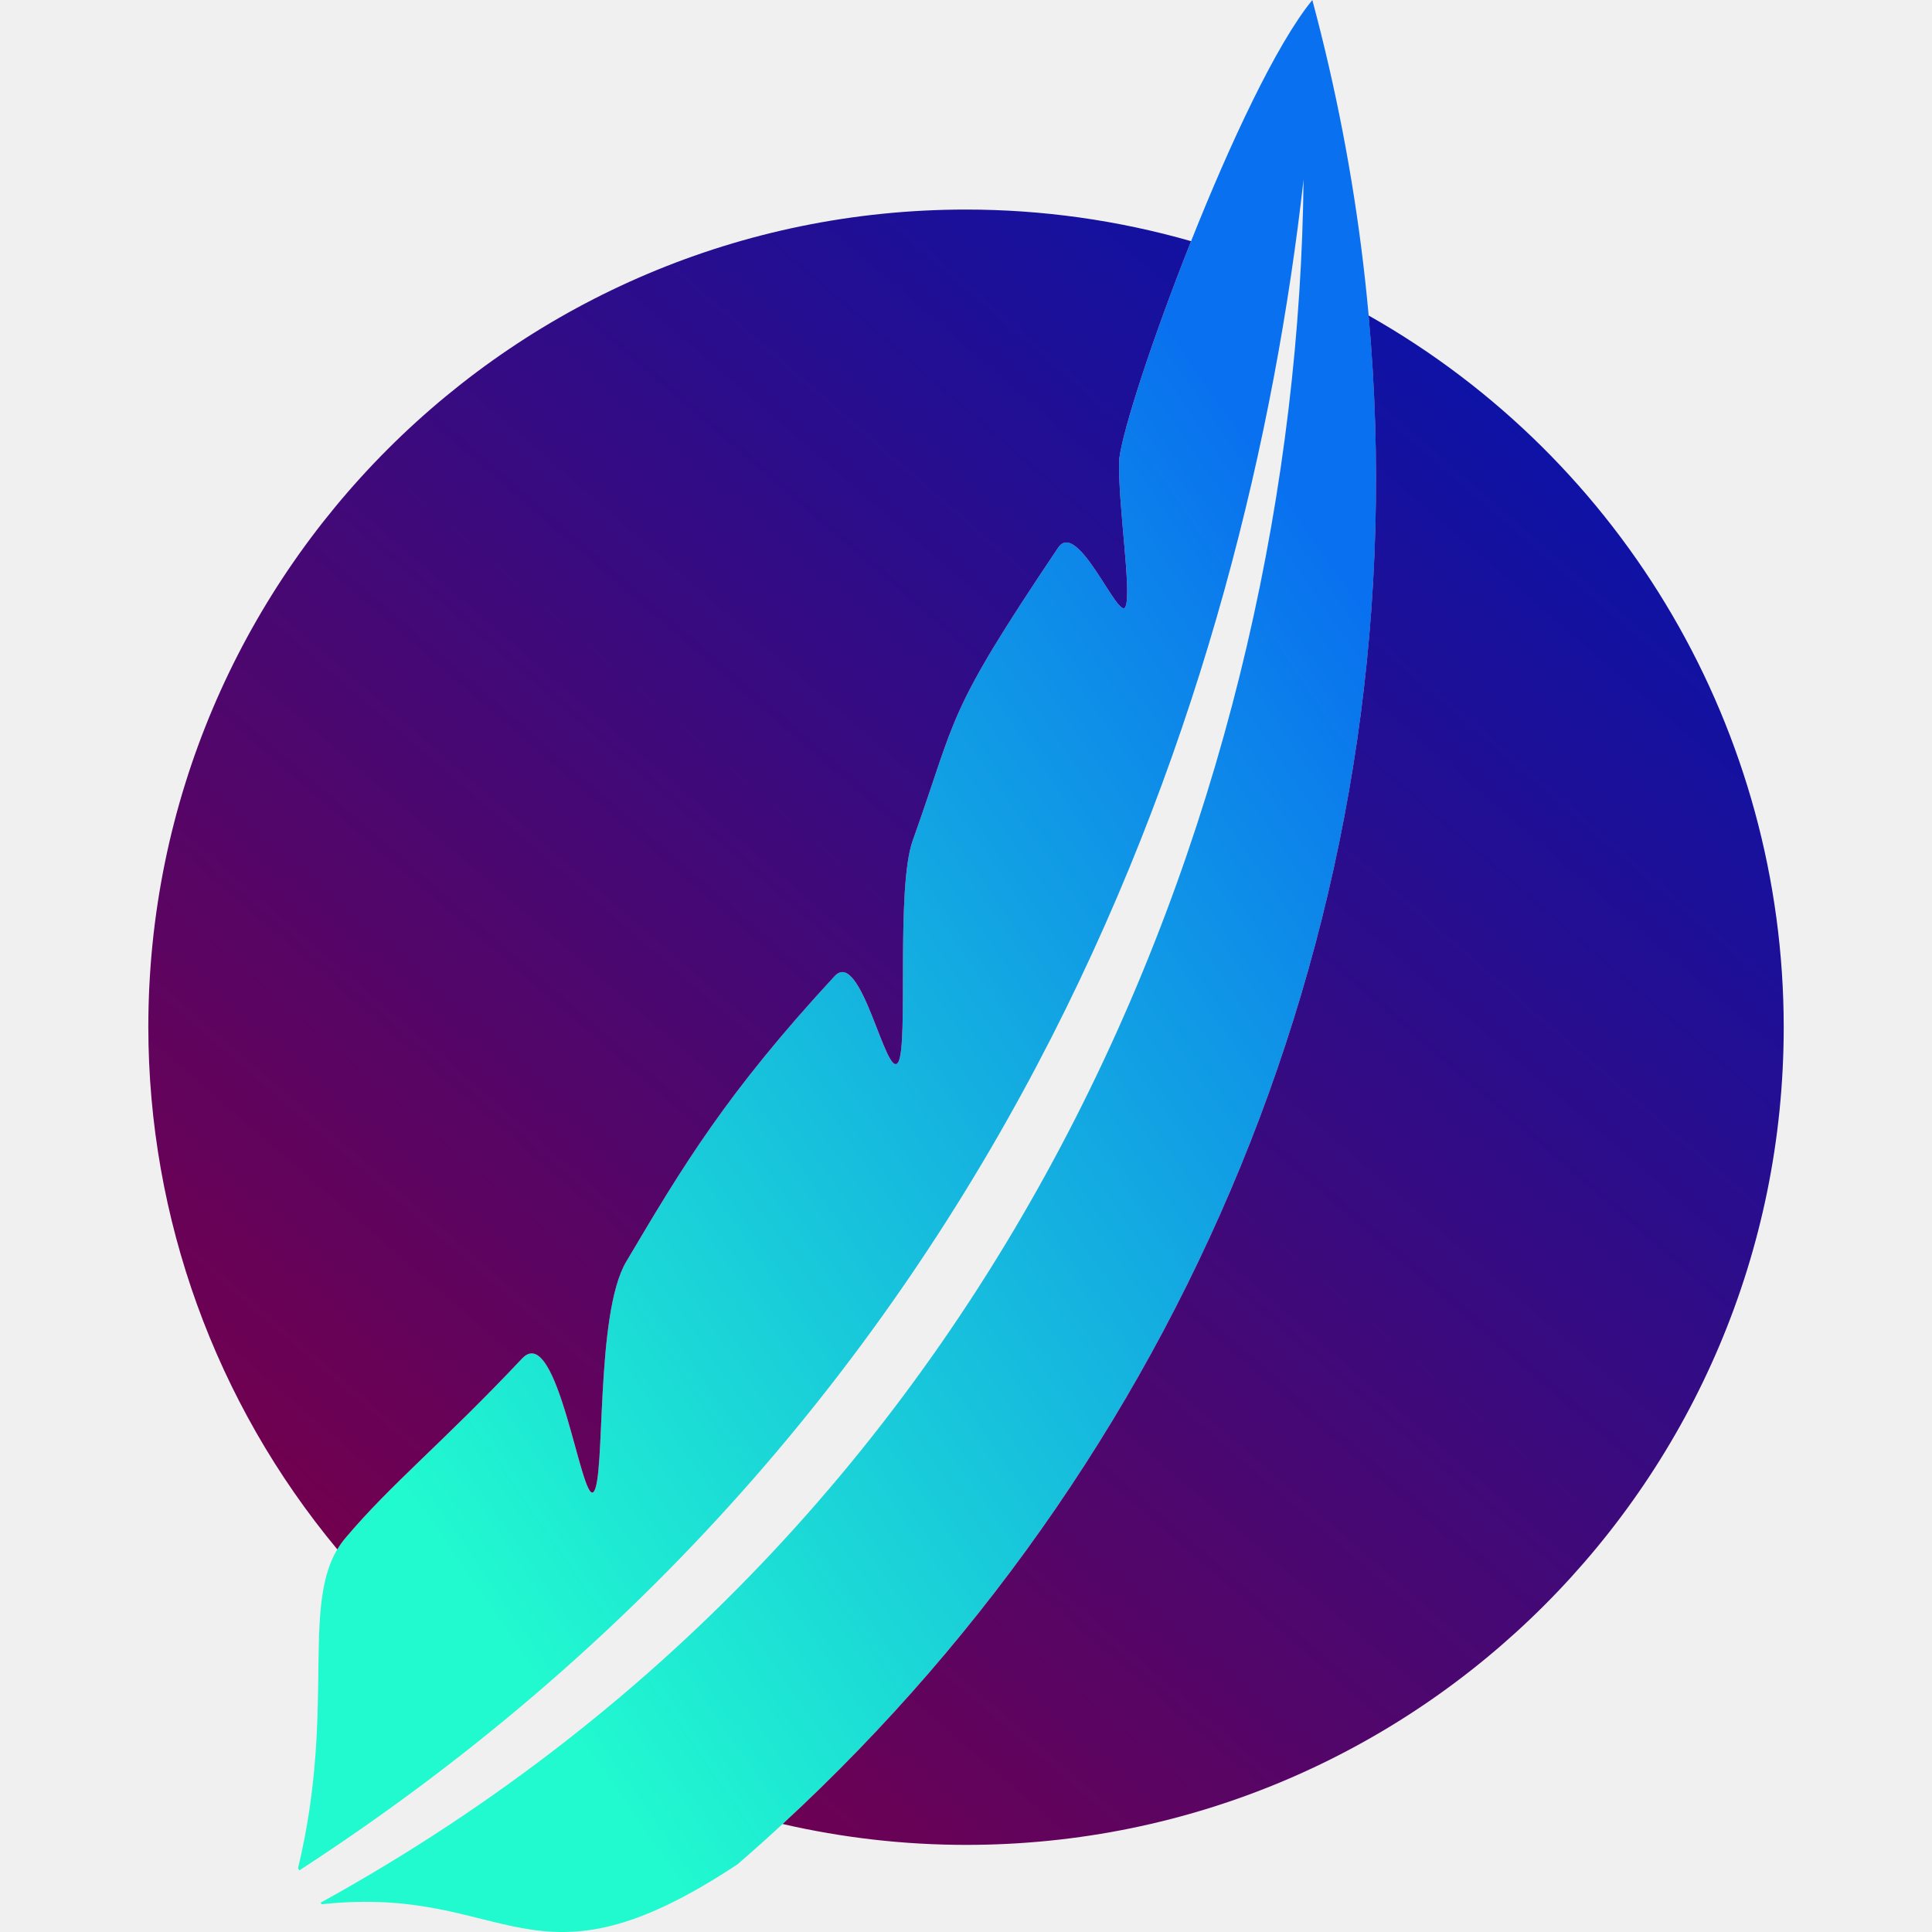
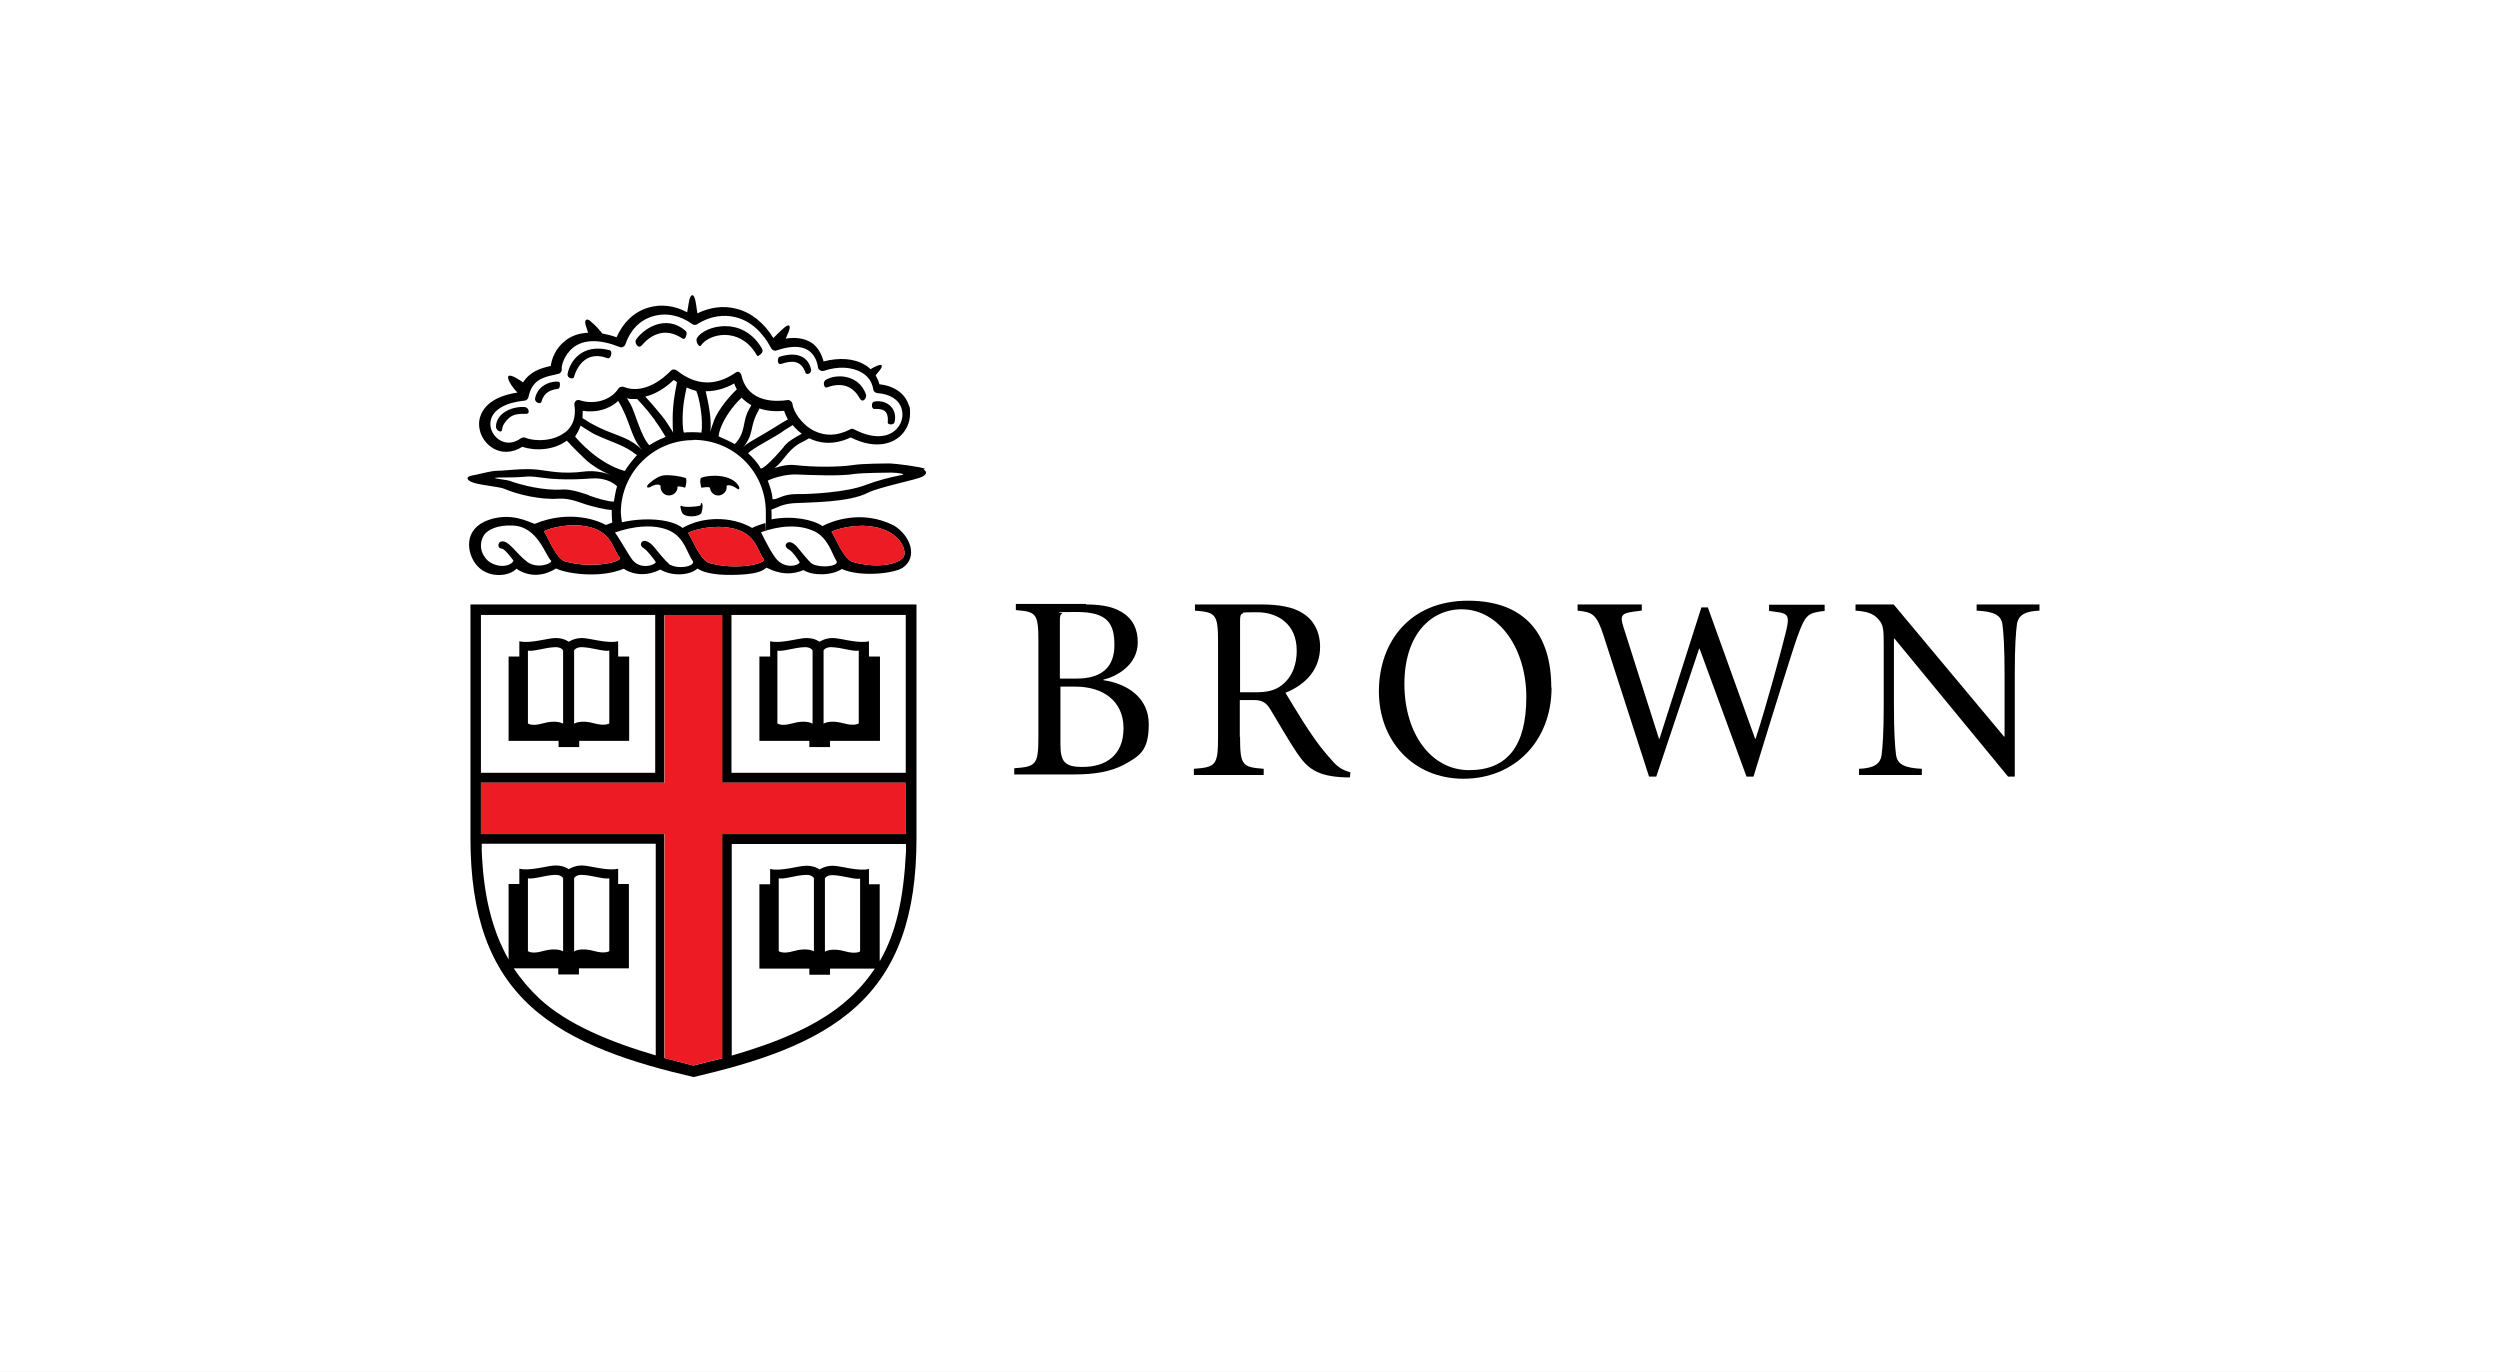
- <svg xmlns="http://www.w3.org/2000/svg" xmlns:xlink="http://www.w3.org/1999/xlink" width="512" height="512" version="1.1" viewBox="0 0 512 512">
+ <svg xmlns="http://www.w3.org/2000/svg" id="Brown_Horizontal" version="1.1" viewBox="0 0 931 510.8">
  <defs>
-     <linearGradient id="linearGradient22708">
-       <stop stop-color="#21facf" offset="0" />
-       <stop stop-color="#0970ef" offset="1" />
-     </linearGradient>
-     <linearGradient id="linearGradient6949" x1="68.454" x2="198.59" y1="246.73" y2="96.35" gradientTransform="translate(-5.754,-56.594)" gradientUnits="userSpaceOnUse">
-       <stop stop-color="#72004e" offset="0" />
-       <stop stop-color="#0015b1" offset="1" />
-     </linearGradient>
-     <linearGradient id="linearGradient22718" x1="56.735" x2="155.2" y1="246.96" y2="58.575" gradientUnits="userSpaceOnUse">
-       <stop stop-color="#4f00da" offset="0" />
-       <stop stop-color="#e5311b" offset="1" />
-     </linearGradient>
-     <linearGradient id="linearGradient23463" x1="68.454" x2="198.59" y1="246.73" y2="96.35" gradientUnits="userSpaceOnUse" xlink:href="#linearGradient22708" />
-     <linearGradient id="linearGradient903" x1="54.478" x2="192.1" y1="247.56" y2="9.809" gradientTransform="matrix(.87923 0 0 .87923 -9.551 48.787)" gradientUnits="userSpaceOnUse">
-       <stop stop-color="#dc180d" offset="0" />
-       <stop stop-color="#f96e20" offset=".5" />
-       <stop stop-color="#f4ce41" offset="1" />
-     </linearGradient>
-     <linearGradient id="linearGradient918" x1="39.468" x2="154.99" y1="204.22" y2="124.47" gradientUnits="userSpaceOnUse" xlink:href="#linearGradient22708" />
+     <style>
+       .st0 {
+         fill: #ed1c24;
+       }
+ 
+       .st1 {
+         fill: #fff;
+       }
+     </style>
  </defs>
-   <g transform="matrix(2.473 0 0 2.473 -4.8978 -4.8812)">
-     <path transform="translate(-5.5496,-57.412)" d="m148.16 59.393c-7.71 9.399-19.951 42.888-20.696 49.204-0.17 4.674 1.373 14.231 0.672 15.805-0.719 1.613-5.117-9.446-7.215-6.327-12.219 18.168-10.7 17.731-15.582 31.378-1.836 5.131-0.424 21.99-1.567 23.773-1.273 1.987-3.962-12.31-6.806-9.236-11.603 12.54-16.279 20.379-22.336 30.607-3.359 5.673-2.182 23.33-3.506 24.674-1.302 1.321-3.857-18.326-7.644-14.309-8.519 9.038-14.054 13.441-18.946 19.252-5.198 6.174-0.783 17.584-5.067 35.383l0.145 0.221c77.447-50.308 101.52-127.16 107.61-181.19-0.681 63.93-29.41 142.78-105.33 184.65l0.113 0.171c20.241-2.181 22.307 10.458 44.562-4.284 55.792-48.277 81.856-124.29 61.593-199.78z" display="none" fill="url(#linearGradient903)" />
-     <path transform="translate(-5.5498,-57.412)" d="m148.16 59.393c-7.71 9.399-19.951 42.888-20.696 49.204-0.17 4.674 1.373 14.231 0.672 15.805-0.719 1.613-5.117-9.446-7.215-6.327-12.219 18.168-10.7 17.731-15.582 31.378-1.836 5.131-0.424 21.99-1.567 23.773-1.273 1.987-3.962-12.31-6.806-9.236-11.603 12.54-16.279 20.379-22.336 30.607-3.359 5.673-2.182 23.33-3.506 24.674-1.302 1.321-3.857-18.326-7.644-14.309-8.519 9.038-14.054 13.441-18.946 19.252-5.198 6.174-0.783 17.584-5.067 35.383l0.145 0.221c77.447-50.308 101.52-127.16 107.61-181.19-0.681 63.93-29.41 142.78-105.33 184.65l0.113 0.171c20.241-2.181 22.307 10.458 44.562-4.284 55.792-48.277 81.856-124.29 61.593-199.78z" fill="url(#linearGradient918)" />
-     <g transform="translate(0 2.0218e-5)">
-       <path transform="translate(-5.7543,-56.594)" d="m111.25 81.024c-48.394-1.5e-5 -87.625 39.231-87.625 87.625 0.017 20.443 7.182 40.236 20.253 55.954 0.252-0.422 0.536-0.824 0.858-1.206 4.892-5.81 10.427-10.214 18.946-19.252 3.787-4.018 6.341 15.63 7.644 14.309 1.324-1.344 0.147-19.001 3.506-24.674 6.056-10.228 10.733-18.067 22.336-30.607 2.844-3.074 5.533 11.223 6.806 9.236 1.142-1.782-0.269-18.641 1.566-23.773 4.882-13.647 3.363-13.21 15.582-31.378 2.098-3.119 6.496 7.94 7.215 6.327 0.701-1.573-0.842-11.131-0.672-15.805 0.372-3.15 3.604-13.059 7.705-23.367-7.843-2.247-15.962-3.388-24.12-3.389zm43.142 11.356c5.566 61.595-18.426 120.7-62.796 161.65 6.446 1.486 13.04 2.237 19.655 2.239 48.394 1e-5 87.625-39.231 87.625-87.625-3.1e-4 -31.581-16.995-60.719-44.484-76.268z" display="none" fill="url(#linearGradient22718)" />
-       <path transform="translate(-5.754,-56.594)" d="m111.25 81.024c-48.394-1.5e-5 -87.625 39.231-87.625 87.625 0.017 20.443 7.182 40.236 20.253 55.954 0.252-0.422 0.536-0.824 0.858-1.206 4.892-5.81 10.427-10.214 18.946-19.252 3.787-4.018 6.341 15.63 7.644 14.309 1.324-1.344 0.147-19.001 3.506-24.674 6.056-10.228 10.733-18.067 22.336-30.607 2.844-3.074 5.533 11.223 6.806 9.236 1.142-1.782-0.269-18.641 1.566-23.773 4.882-13.647 3.363-13.21 15.582-31.378 2.098-3.119 6.496 7.94 7.215 6.327 0.701-1.573-0.842-11.131-0.672-15.805 0.372-3.15 3.604-13.059 7.705-23.367-7.843-2.247-15.962-3.388-24.12-3.389zm43.142 11.356c5.566 61.595-18.426 120.7-62.796 161.65 6.446 1.486 13.04 2.237 19.655 2.239 48.394 1e-5 87.625-39.231 87.625-87.625-3.1e-4 -31.581-16.995-60.719-44.484-76.268z" display="none" fill="url(#linearGradient23463)" />
-       <path d="m105.5 24.43c-48.394-1.5e-5 -87.625 39.231-87.625 87.625 0.017 20.443 7.182 40.236 20.253 55.954 0.252-0.422 0.536-0.824 0.858-1.206 4.892-5.81 10.427-10.214 18.946-19.252 3.787-4.018 6.341 15.63 7.644 14.309 1.324-1.344 0.147-19.001 3.506-24.674 6.056-10.228 10.733-18.067 22.336-30.607 2.844-3.074 5.533 11.223 6.806 9.236 1.142-1.782-0.269-18.641 1.566-23.773 4.882-13.647 3.363-13.21 15.582-31.378 2.098-3.119 6.496 7.94 7.215 6.327 0.701-1.573-0.842-11.131-0.672-15.805 0.372-3.15 3.604-13.059 7.705-23.367-7.843-2.247-15.962-3.388-24.12-3.389zm43.142 11.356c5.566 61.595-18.426 120.7-62.796 161.65 6.446 1.486 13.04 2.237 19.655 2.239 48.394 1e-5 87.625-39.231 87.625-87.625-3.1e-4 -31.581-16.995-60.719-44.484-76.268z" fill="url(#linearGradient6949)" />
+   <rect class="st1" width="931" height="510.8" />
+   <g>
+     <g>
+       <path d="M394.9,255.6v21.3c0,6.5,1.3,8.8,8.4,8.7,8.2,0,15.1-4.1,15.1-14.4s-7.8-15.5-17.9-15.5h-5.7ZM394.9,252.7h6.1c9.4,0,14-4.4,14-12.4s-2.4-12.4-14-12.4-4.6.3-5.4.6c-.6.2-.9.6-.9,2.5v21.6ZM404.4,225.1c7,0,11,1.2,14.2,3.4,3.3,2.3,5.1,5.8,5.1,10.7,0,8.6-8.1,12.8-12.8,13.9v.2c8.9,1.3,16.9,6.5,16.9,16.4s-3.4,11.8-9.1,15c-5,2.7-11.2,3.7-18.6,3.7h-22.4v-2.3c8.2-.6,9-1.3,9-11.9v-35.1c0-10.6-.7-11.3-8.4-11.9v-2.3h26.1Z" />
+       <path d="M461.8,257.8h5.7c4,0,7.1-.5,9.8-2.6,4.2-3.3,5.6-8.1,5.6-12.9,0-10.2-7.4-14.3-14.7-14.3s-4.7.2-5.5.5c-.6.2-.9.7-.9,2.6v26.7ZM461.8,274.4c0,10.6.8,11.3,8.8,11.9v2.3h-26v-2.3c8.2-.6,9-1.3,9-11.9v-35.1c0-10.6-.8-11.3-8.6-11.9v-2.3h24.8c6.2,0,11.8.9,15.4,3.3,3.9,2.4,6.4,6.8,6.4,12.5,0,8.1-5,13.9-12.9,17.1,1.8,2.9,5.8,9.7,8.7,14,3.5,5.2,5.6,7.8,8.2,10.7,2,2.4,3.8,4,7.3,4.9l-.2,1.9h-1.4c-11.2-.3-14.6-3.7-18.3-9.1-3-4.4-7.1-11.6-9.9-16.2-1.5-2.5-3.1-3.5-6.1-3.5h-5.3v13.7Z" />
+       <path d="M544.3,226.9c-11.5,0-21.3,9.5-21.3,27.8s9.8,32.1,24.1,32.1,21.3-9.1,21.3-27.2-10.2-32.7-24.1-32.7M577.8,256c0,20.3-14.1,34-32.8,34s-31.5-14.1-31.5-32.5,11.5-33.8,33.2-33.8,31,13.1,31,32.3" />
+       <path d="M611.2,227.4l-3,.4c-4.4.6-5,1.5-3.6,5.8l13.2,41.5h.2l15.6-48.9h2.4l17.6,48.9h.2c4-12.3,9.6-32.9,11.3-39.9,1.4-5.7.9-6.8-3.5-7.3l-2.8-.4v-2.3h20.7v2.3c-6.4.8-7.1,1.2-10.3,10-.9,2.4-8,24.9-16.2,51.7h-2.6l-17.5-47.7-.2.2-15.9,47.5h-2.7l-16.9-52.4c-2.6-8.1-4.1-8.8-9.7-9.4v-2.3h23.9v2.3Z" />
+       <path d="M750.3,289.2h-2.5l-42.3-51.4h-.2v24.9c0,10.2.4,15.5.8,18.5.5,3.4,3.1,4.8,9.6,5.1v2.3h-23.4v-2.3c5.4-.2,7.9-1.7,8.4-5.1.4-3,.8-8.3.8-18.5v-21.2c0-7,0-8.6-1.9-10.8-1.9-2.3-4.5-3-8.6-3.3v-2.3h14.2l41.1,49.2h.2v-23.3c0-10.2-.4-15.5-.8-18.5-.5-3.4-3.1-4.8-9.6-5.1v-2.3h23.4v2.3c-5.4.2-7.9,1.7-8.4,5.1-.4,3-.8,8.3-.8,18.5v38.2Z" />
+     </g>
+     <g>
+       <g>
+         <g>
+           <g>
+             <path class="st1" d="M233.5,148.3c.3.5.7,1.2,1.3,2.2,1.5,2.5,3.9,12.2,7,15.3,1.6-1.1,4.5-2.5,6.1-3.1-.4-.6-2.1-3.6-4-6.1-3.7-4.9-6.4-7.5-6.7-8-1,0-2.7,0-3.8-.3Z" />
+             <path class="st1" d="M261.3,161.1c.7-5-.9-13.4-1.9-15.5-1.3-.3-2.5-.8-3.6-1.3-.1.6-1.1,4-1.4,9.1-.2,2.7,0,6.8.4,7.7,1.6-.2,4.3-.2,6.5,0Z" />
+             <path class="st1" d="M285.2,190.7c0-15.1-11.8-27-27-27s-27,12.1-27,27,.2,2.2.4,3.6c7.8-1.8,18-1.5,22.6,2.1,7.4-4.2,18.1-4.5,25.9,0,1.6-.8,3.2-1.3,4.8-1.8.2-1.5.3-3,.3-4ZM252.3,181.5c0,1.7-1.6,3.1-3.3,3-1.7,0-3.1-1.6-3-3.3v-.3c-.2-.4-1.6-.9-3.7.4-1.1.6-2.2.2-.4-1.4,1.9-1.7,3.8-2.7,5.4-2.9h0c2.7-.2,6.3.4,8,1,.7.3,0,3.7-.2,3.6-.6-.1-1.8-.6-2.8-.4v.2ZM261.3,190.9c-.6,1.6-6.2,2.1-7.3,0-.4-.8-1-3-.2-2.5,1.3.7,5.8.2,6.7,0,.8-.2.3-1.3.7-1.1.6.2.6,2.1,0,3.6ZM274.6,182.1c-1.4-1.2-3.3-1.7-4-1.2v.2c.2,1.7-1.1,3.2-2.8,3.4-1.7.2-3.3-1.1-3.4-2.9h0c-1.1-.5-2.9.1-3.2,0-.1,0-.9-3.3,0-3.7,2.7-1.1,11.4-1.6,14,3.3.3.6.1,1.4-.6.8Z" />
+             <path class="st1" d="M276.3,148c-3.2,2.7-8,9.2-8.6,14.4,1.5.6,5.4,2.5,6,2.9,3.9-3.8,3.1-8.1,4.6-11.4.7-1.4,1.3-2.5,1.7-3.2-1.3-.7-2.6-1.7-3.6-2.8Z" />
+             <path class="st1" d="M295.2,158.3c-.7.4-2.3,1.4-2.9,1.8-3.7,2.8-11.9,6.6-13.7,8.7,1.5,1.3,3.7,3.7,4.7,5.7.9,0,3.5-2.1,8.7-8.2,1.7-2,3.4-3,6.7-4.8-1.3-.9-2.5-2-3.4-3.2Z" />
+             <path class="st1" d="M229.8,180.9c-1.8-1.7-5.2-3.2-9.8-2.9-9.3.7-15.4.1-18.9-.4-6-.9-9.7,0-12.8,0-9.1,0,.3.8,1.3,1.2,4.3,1.7,13,3.8,19.8,3.3,3.3-.2,8.9,1.8,9.9,2.1,2.5.9,6.9,2.3,9.3,2.3.1-1.1.7-4.4,1.2-5.7Z" />
+             <path class="st1" d="M237.3,169.5c-4.7-3.8-9-4.6-15.8-7.8-1.6-.7-4.2-2.5-4.3-2.6-.2-.1-.5-.3-.9-.6-.4,1.3-1.2,3-2,4,1.1,1.4,8.7,10.1,18.5,12.8,1.1-1.9,2.8-4,4.5-5.9Z" />
+             <path class="st1" d="M335.5,176.3c-.5,0-2.2-.3-3.3-.3-1.5,0-11.2,0-13.8.5-5.4.8-15.9.4-21.6.2-4.3-.2-9.2,1.5-10.7,2.3,0,0,1.7,4.1,1.8,6.9,1.8.3,3.6-2,8.8-1.9,5.4,0,18.8-.6,25.6-3.3,5.1-2,9.3-2.9,12.7-3.6,1.1-.2,3-.5.7-.8Z" />
+           </g>
+           <path class="st1" d="M214.4,149.2c.4-.4,1-.3,1.6-.1,4.6,1.5,11.2.5,14.2-4.4.4-.7,1.3-.9,2-.6,3.2,1.3,9.7,1.9,17.6-6.1.6-.6,1.6-.5,2.2,0,6.9,5.6,14.2,5.9,21.5,1,.5-.3,1-.7,1.5-.5.5.2.9.6,1,1.2,2.3,10.8,13.6,9.9,17.1,9.3.4,0,.9,0,1.2.3.4.3.6.7.7,1.1.4,2.5,3.2,7.4,8,10,4.2,2.1,8.7,2,13.5-.5.5-.2,1.1-.2,1.5,0,6.1,3.3,11.7,3.5,15.1.5,2.5-2.1,3.5-5.4,2.5-8.4-1.1-3.3-4.4-5.3-9-5.6-.8,0-1.4-.6-1.5-1.4-.4-2.6-1.9-4.8-4.2-6.2-3.6-2.2-8.9-2.5-14.2-.7-.5.2-1,0-1.4-.2s-.7-.7-.8-1.2c-.3-2-1.2-4.8-3.7-6.3-2.7-1.6-6.7-1.6-11.7.1-.8.3-1.6,0-2-.8-3.2-6.1-7.7-10.1-13-11.5-4.8-1.3-10-.3-14.5,2.5-.6.4-1.3.3-1.9,0-4.5-3.4-9.8-4.4-14.7-2.9-4.7,1.4-8.4,5.2-10.2,10.4-.1.4-.5.8-.9,1-.4.2-.9.2-1.3,0-7.3-2.9-13.2-2.8-17.2.2-3.4,2.6-4.5,6.8-4.3,8,.1.8-.4,1.6-1.2,1.8l-1.7.4c-4,.9-8.2,1.9-9.5,8.3-.1.7-.7,1.3-1.5,1.3-7,.7-11.6,3.3-12.5,7.1-.7,2.7.6,5.8,3,7.4,2.5,1.7,5.5,1.5,8.2-.5.5-.3,1-.4,1.6-.2,4.1,1.6,10.8,1.3,14.8-2,2.9-2.4,4.1-5.8,3.4-10.3,0-.6.1-1.1.6-1.5ZM325.4,149.7c4.2-1,9.1,2.1,7.7,7.7-.2,1-2.6,1-2.5,0,.4-4.7-2-5.1-5-5-1.2,0-1.1-2.5-.2-2.7ZM307.6,141.4c4-2.3,12.3-1.9,14.9,5.5.4,1.3-1.2,3.4-2.3,1.5-3.1-5.7-8.1-5.7-12.3-4.1-.9.4-1.8-2-.3-2.9ZM290.2,132.9c3.8-1.3,10.1-1.9,11.8,4.4.5,1.8-1.7,2.6-2.1,1.4-1.7-4.5-5-4.4-8.9-3.1-1.8.6-1.4-2.4-.8-2.6ZM259.6,125.8c2.7-4.4,16.8-8.5,24.1,3.9.8,1.4-.3,2.1-1.1,2.7-.6.4-.9-.5-1.3-1.1-6.2-9.7-17.3-7.2-20.3-2.7-.6.9-2.2-1.6-1.4-2.9ZM236.8,126.5c2.5-3.9,11-10,18.6-3.3.8.7-.2,3.5-1.1,2.8-6.9-4.7-12.3-.9-15.2,2.5-1.4,1.6-2.8-1.1-2.2-2ZM196,154.1c-2.9,0-5.2,0-7.2,2.3-2.2,2.4-1.6,3.6-2,4.1-.6.6-2.1-.4-2.1-1.6.1-5.5,6.8-7.7,10.8-7.3,1.5.2,1.9,2.5.6,2.5ZM207.8,144.8c-4.2.5-5.5,2.5-6.2,4.9-.3.9-2.7.3-2.3-1.5,1.1-5.2,6.8-6.5,8.8-6,.7.1.5,2.6-.3,2.6ZM211.4,139.1c.9-4.6,5.4-11.3,15.6-8.7,1.3.3.5,3.5-.8,3-7.5-2.9-11.3,2.7-12.5,7.2-.2.6-2.7.4-2.3-1.5Z" />
+           <g>
+             <path class="st1" d="M190.6,195.6c-5-.1-9.1,1.3-10.6,3.8-2.7,4.7.5,8.7,2.4,9.9,4.3,2.6,8.4.9,8.7-.7-1.2-1.3-3.2-4.3-4.4-4.4-1.7,0-1.5-2.2-.3-2.6,2.9-1,5.7,4.5,9.8,7.5,3.7,2.6,8.9.7,8.9-.4-2.3-2-5-13-14.6-13.2Z" />
+             <path class="st1" d="M289.4,208.5c3.4,3.5,8.1,2,8.3.8-.4-.7-2.6-3.9-3.8-4.6-1-.6-1.7-1.5-1.2-2.3.9-1.3,2.8-.4,4,1.1,1.2,1.5,4.5,5.8,5.7,6.4,3,1.7,9.7,1.1,9.1-.9-1.8-2.9-3.1-8.8-8.6-11.4-5.7-2.7-13-2-19.7.4,1.2,2.4,4.4,8.6,6.1,10.4Z" />
+             <path class="st1" d="M249.5,197.5c-5.7-2.7-13.7-1.8-20.5.6,1.9,2.5,5,8.3,6.6,10.3,3.1,3.8,8.4,1.9,8.6.7-.4-.7-3.2-4.4-4.3-5-1-.6-1.6-1.5-1-2.3.9-1.3,3.2,0,4.4,1.4,1.2,1.5,4.6,5.7,5.7,6.4,3.3,2.3,9.7,1.1,9.1-.9-2.2-2.9-3.1-8.8-8.6-11.4Z" />
+           </g>
+         </g>
+         <g>
+           <g>
+             <path class="st1" d="M206.9,241.1c-4,.1-8,1.7-10.3,1.3v27.1s1.5,1.1,5.5,0c5.2-1.5,7.6.1,7.6.1v-27.3s-.6-1.2-2.8-1.2Z" />
+             <path class="st1" d="M221.4,354.2c4.1,1.2,5.5,0,5.5,0v-27.1c-2.3.4-6.3-1.2-10.3-1.3-2.2,0-2.8,1.2-2.8,1.2v27.3s2.3-1.6,7.6-.1Z" />
+             <path class="st1" d="M309.5,241.1c-2.2,0-2.8,1.2-2.8,1.2v27.3s2.3-1.6,7.6-.1c4.1,1.2,5.5,0,5.5,0v-27.1c-2.3.4-6.3-1.2-10.3-1.3Z" />
+             <path class="st1" d="M216.6,241.1c-2.2,0-2.8,1.2-2.8,1.2v27.3s2.3-1.6,7.6-.1c4.1,1.2,5.5,0,5.5,0v-27.1c-2.3.4-6.3-1.2-10.3-1.3Z" />
+             <path class="st1" d="M209.7,354.3v-27.3s-.6-1.2-2.8-1.2c-4,.1-8,1.7-10.3,1.3v27.1s1.5,1.1,5.5,0c5.2-1.5,7.6.1,7.6.1Z" />
+             <path class="st1" d="M307.2,327v27.3s2.3-1.6,7.6-.1c4.1,1.2,5.5,0,5.5,0v-27.1c-2.3.4-6.3-1.2-10.3-1.3-2.2,0-2.8,1.2-2.8,1.2Z" />
+             <path class="st1" d="M299.8,241.1c-4,.1-8,1.7-10.3,1.3v27.1s1.5,1.1,5.5,0c5.2-1.5,7.6.1,7.6.1v-27.3s-.6-1.2-2.8-1.2Z" />
+             <path class="st1" d="M290,327.2v27.1s1.5,1.1,5.5,0c5.2-1.5,7.6.1,7.6.1v-27.3s-.6-1.2-2.8-1.2c-4,.1-8,1.7-10.3,1.3Z" />
+           </g>
+           <g>
+             <path class="st1" d="M337.3,229h-64.9v58.8h64.9v-58.8ZM327.6,275.9h-18.6v2.3h-7.7v-2.3h-18.6v-31.4h4v-5.7c4,1,10.6-1.2,13.5-1.2,3.3,0,4.9,1.4,4.9,1.4,0,0,1.7-1.4,4.9-1.4s9.5,2.2,13.5,1.2v5.7h4v31.4Z" />
+             <path class="st1" d="M244.1,229h-64.9v58.8h64.9v-58.8ZM234.2,275.9h-18.6v2.3h-7.7v-2.3h-18.6v-31.4h4v-5.7c4,1,10.6-1.2,13.5-1.2,3.3,0,4.9,1.4,4.9,1.4,0,0,1.7-1.4,4.9-1.4s9.5,2.2,13.5,1.2v5.7h4v31.4Z" />
+             <path class="st1" d="M272.4,393.1c16.4-4.7,32.6-11.1,43.5-21.1,3.9-3.5,7.1-7.3,9.8-11.3h-16.7v2.3h-7.7v-2.3h-18.6v-31.4h4v-5.7c4,1,10.6-1.2,13.5-1.2,3.3,0,4.9,1.4,4.9,1.4,0,0,1.7-1.4,4.9-1.4s9.5,2.2,13.5,1.2v5.7h4v28.4c6-10.3,8.8-23,9.8-40.8v-2.7h-65v78.8Z" />
+             <path class="st1" d="M189.3,357.3v-28.1h4v-5.7c4,1,10.6-1.2,13.5-1.2,3.3,0,4.9,1.4,4.9,1.4,0,0,1.7-1.4,4.9-1.4s9.5,2.2,13.5,1.2v5.7h4v31.4h-18.6v2.3h-7.7v-2.3h-16.6c2.6,4,5.8,7.7,9.5,11.2,10.3,9.7,26.6,16.3,43.3,21.2v-78.8h-64.9v2.5c.8,16.3,3.8,29.5,10.2,40.6Z" />
+           </g>
+         </g>
+       </g>
+       <g>
+         <g>
+           <path d="M344.5,174.6c-1-.7-11.3-2-12.9-2s-10.5,0-14,.6c-5.4.8-14.5.8-21.5,0-2.5-.3-5.3.3-7.6,1.1.4-.4.9-.8,1.5-1.4,2.1-2.1,4.3-6.1,8.4-8.1,1-.5,2-1,2.9-1.6,3.4,1.7,8.8,2.9,15.5-.3,10,5,16,1.6,18.1-.2,2.6-2.2,4-5.4,4-8.6s-.2-2.3-.5-3.3c-1.4-4.3-5.4-7.1-10.9-7.7-.3-1.2-.8-2.2-1.4-3.3.6-.8,1.2-1.6,1.6-2,.5-.6,2.1-3.3-2.3-1-.2.1-.6.3-1.2.7-.6-.6-1.3-1.2-2.1-1.6-4.1-2.5-9.6-2.8-15.4-1.3-.8-3-2.3-5.6-4.7-7.1-2.5-1.5-5.7-2-9.4-1.4.2-.5.4-1,.6-1.4,1.7-3.5.8-4.3-1-2.8-2,1.7-3.2,3-4.2,4-3.5-5.7-8.2-9.5-13.7-10.9-4.8-1.3-9.9-.6-14.6,1.7-.3-2.3-.6-4.3-.9-5.4-.9-2.8-1.9-.6-2.1.3-.2,1.2-.5,2.8-.8,4.7-4.6-2.5-9.8-3.2-14.6-1.7-5.3,1.6-9.3,5.6-11.7,11-1.9-.7-3.7-1.1-5.3-1.4-1-1.3-2.4-2.9-4.4-4.6-1.4-1.2-2.5-.6-1.7,1.8.3.9.6,1.7.8,2.5-3.8.2-6.5,1.4-8.4,2.9-3.7,2.8-5.2,6.9-5.5,9.5-.2,0-.5.1-.5.1-3.1.7-7.2,1.9-9.8,6-.5-.3-.8-.5-.9-.6-7.8-5.2-4.2,1.5-1.2,4.4-10.3,1.5-13.2,6.4-14,9.4-.2.7-.3,1.5-.3,2.3,0,3.3,1.7,6.7,4.7,8.7,3.4,2.3,7.6,2.2,11.4-.2,4.9,1.6,11.7,1.3,16.6-2.3,2.8,3.1,5.1,5.2,6.4,6.5,3.1,3.1,7.6,5.4,10,6.3-2.3-.9-6.1-1.8-9.9-1.3-8.2,1.1-13.7-.3-17.3-.7-5.8-.6-11.8.4-14.8.4s-7.6,1.5-9.8,1.8c-2.3.4-2.2,1.9,1.1,2.8,3.2.9,9.3,1.4,10.9,2.1,5.3,2.3,14.1,4.2,20.3,3.7,4.4-.3,8.8,1.8,10,2.1,2.2.7,7.6,2.1,9.8,2.1,0-.1,0,3.1.2,4.7-.8.3-1.7.6-2.4.9-2.5-1.5-13.3-5.9-26.5-.4-2.8-1-8.7-4.2-16.8-1.6-10,3.3-8.4,12.4-5.1,16.6,4.4,5.7,12.7,4.5,15.1,1.7,5.4,3.6,10.8,2.4,14.8-.1,2.6,1.5,15.4,4.1,25.2.1,1.3,1,6.7,3.8,13.6.3,4,2.4,10.5,2.5,13.9-.4,1.2,1,4.9,2.5,12.7,2.4,9.4-.1,11.5-1.5,12.9-2.7,2,.9,7.3,3.7,13.8.9,3.5,2.2,10.5,2.1,14.3-.4,6.9,3.1,19.5,1.7,22.7-.5,5.7-3.9,2.9-11.9-3.3-15.7-12.2-6.2-23.6-1.4-26.6.2-3.6-2.4-11.1-4-19-2.5.1-.9,0-2,0-3.2s0-.2,0-.4c1.6-.5,3.8-2.1,8.2-2.4,6.1-.4,20.5-.2,27.7-3.9,4.1-2.1,18.4-4.9,20.3-6,2-1.1,1.5-2,.4-2.7ZM292,166.3c-5.2,6.1-7.8,8.2-8.7,8.2-1-2-3.2-4.4-4.7-5.7,1.9-2.1,10-5.9,13.7-8.7.6-.4,2.2-1.4,2.9-1.8,1,1.2,2.1,2.3,3.4,3.2-3.2,1.8-5,2.8-6.7,4.8ZM217.1,153c4.4.7,9.5-.3,13.1-3.7,4.5,7.2,4.7,13.8,9,18.3-5.5-5.4-10.4-5.2-18.3-9.5-1.4-.7-3.4-2.1-4-2.4,0,0,0,0,0,0,0-.7.1-1.4.1-2.1s0-.5,0-.7ZM250.8,161.1v.2c.1,0-2.3-3.6-2.6-4.1-.8-1.3-1.9-2.5-3.1-4-1.9-2.3-3.5-4.1-4.8-5.5,3.2-.8,6.8-2.6,10.6-6.2.4.3.8.5,1.2.8-.2,1.2-.4,2.4-.6,3.2-.9,4.9-1,8.6-1,10.3,0,1.5,0,3.9.2,5.4ZM243.9,156.6c1.9,2.5,3.6,5.5,4,6.1-1.6.6-4.5,2-6.1,3.1-3.1-3.2-5.5-12.8-7-15.3-.6-1-1-1.7-1.3-2.2,1.1.4,2.8.3,3.8.3.3.4,3,3,6.7,8ZM258.2,163.8c15.1,0,27,11.9,27,27s0,2.5-.3,4c-1.6.5-3.2,1-4.8,1.8-7.8-4.5-18.5-4.3-25.9,0-4.6-3.6-14.9-3.9-22.6-2.1-.2-1.5-.4-2.9-.4-3.6,0-14.9,12.1-27,27-27ZM254.3,153.4c.3-5,1.3-8.4,1.4-9.1,1.1.5,2.4,1,3.6,1.3,1,2.1,2.7,10.4,1.9,15.5-2.3-.2-4.9-.2-6.5,0-.5-.9-.6-5-.4-7.7ZM278.2,154c-1.5,3.3-.7,7.5-4.6,11.4-.5-.4-4.5-2.3-6-2.9.6-5.2,5.5-11.7,8.6-14.4,1,1.1,2.4,2.1,3.6,2.8-.4.6-1,1.8-1.7,3.2ZM282.4,152.9c.1-.2.3-.5.4-.8,2.9,1,6.1,1.2,9.2.9.3,1,.8,2.1,1.4,3.2,0,0,0,0,0,0-1.5.7-6.2,3.9-13.1,7.8-1.8,1-2.9,1.9-3.5,2.6.8-1,1.7-2.4,2.3-3.8,1.2-3.1.9-5.6,3.3-9.8ZM265.8,156.9c-.7,1.9-1,2.9-1.3,3.9.6-4-.5-10-1.7-15.1,3.5,0,7.1-.9,10.6-2.9.3.8.6,1.5,1,2.2-2,1.8-6.8,7.1-8.6,11.8ZM210.4,161c-4,3.2-10.7,3.6-14.8,2-.5-.2-1.1-.1-1.6.2-2.7,2-5.7,2.2-8.2.5-2.5-1.7-3.7-4.7-3-7.4,1-3.8,5.5-6.4,12.5-7.1.7,0,1.3-.6,1.5-1.3,1.3-6.4,5.4-7.4,9.5-8.3l1.7-.4c.8-.2,1.3-1,1.2-1.8-.2-1.2.9-5.3,4.3-8,4-3.1,9.9-3.1,17.2-.2.4.2.9.2,1.3,0,.4-.2.7-.5.9-1,1.8-5.3,5.4-9,10.2-10.4,4.9-1.5,10.2-.4,14.7,2.9.6.4,1.3.4,1.9,0,4.5-2.9,9.7-3.8,14.5-2.5,5.3,1.4,9.8,5.4,13,11.5.4.7,1.2,1.1,2,.8,5-1.7,9-1.8,11.7-.1,2.5,1.6,3.4,4.3,3.7,6.3,0,.5.3.9.8,1.2s.9.3,1.4.2c5.3-1.8,10.6-1.5,14.2.7,2.4,1.4,3.8,3.6,4.2,6.2.1.8.8,1.3,1.5,1.4,4.6.3,7.9,2.3,9,5.6,1,3,0,6.3-2.5,8.4-3.5,2.9-9,2.7-15.1-.5-.5-.3-1.1-.3-1.5,0-4.8,2.5-9.3,2.6-13.5.5-4.9-2.5-7.7-7.4-8-10,0-.4-.3-.8-.7-1.1-.4-.3-.8-.4-1.2-.3-3.4.5-14.7,1.5-17.1-9.3-.1-.5-.5-1-1-1.2-.5-.2-1.1.2-1.5.5-7.3,4.9-14.6,4.5-21.5-1-.7-.5-1.6-.6-2.2,0-7.9,8-14.4,7.4-17.6,6.1-.7-.3-1.6,0-2,.6-3.1,4.8-9.6,5.9-14.2,4.4-.5-.2-1.1-.2-1.6.1-.4.4-.7.9-.6,1.5.7,4.5-.5,8-3.4,10.3ZM214.2,162.5c.7-1,1.6-2.7,2-4,.4.3.8.5.9.6.1,0,2.7,1.8,4.3,2.6,6.8,3.2,11.1,4,15.8,7.8-1.7,1.9-3.4,4-4.5,5.9-9.8-2.7-17.5-11.5-18.5-12.8ZM219.3,184.4c-1-.3-6.5-2.4-9.9-2.1-6.8.5-15.5-1.7-19.8-3.3-1.1-.4-10.5-1.2-1.3-1.2s6.7-.8,12.8,0c3.5.5,9.6,1.1,18.9.4,4.5-.4,8,1.1,9.8,2.9-.5,1.4-1,4.6-1.2,5.7-2.4,0-6.8-1.4-9.3-2.3ZM196.3,209.2c-4.1-3-7-8.4-9.8-7.5-1.2.4-1.3,2.5.3,2.6,1.1,0,3.2,3,4.4,4.4-.3,1.6-4.4,3.3-8.7.7-1.9-1.1-5-5.2-2.4-9.9,1.5-2.5,5.6-4,10.6-3.8,9.6.2,12.3,11.1,14.6,13.2,0,1.1-5.2,3-8.9.4ZM210.2,209c-3.6-1.6-6.5-10-7.6-11-.4-.4,6.4-2.9,13.4-2.3,11.8,1,11.9,8.4,14.8,12,1.1,1.3-9.6,4.4-20.6,1.3ZM249,209.8c-1.1-.7-4.5-5-5.7-6.4-1.2-1.4-3.4-2.8-4.4-1.4-.6.8,0,1.7,1,2.3,1.1.6,3.9,4.3,4.3,5-.2,1.1-5.5,3-8.6-.7-1.6-2-4.7-7.8-6.6-10.3,6.8-2.4,14.8-3.3,20.5-.6,5.5,2.6,6.4,8.5,8.6,11.4.5,1.9-5.8,3.1-9.1.9ZM263.9,209.6c-3.6-1.6-6.5-10-7.6-11-.4-.4,6.4-2.9,13.4-2.3,11.9,1,11.9,8.4,14.8,12,1.1,1.3-9.6,4.4-20.6,1.3ZM323.1,195.9c11.8,1,14.7,8.8,13.5,11.3-1,2.2-8.3,5.1-19.3,2-3.6-1.6-6.5-10-7.6-11-.4-.4,6.4-2.9,13.4-2.3ZM303,197.7c5.5,2.6,6.7,8.4,8.6,11.4.5,1.9-6.1,2.5-9.1.9-1.2-.7-4.5-5-5.7-6.4-1.2-1.4-3.1-2.4-4-1.1-.6.8.1,1.7,1.2,2.3,1.3.7,3.4,3.9,3.8,4.6-.2,1.1-4.9,2.6-8.3-.8-1.8-1.8-4.9-7.9-6.1-10.4,6.7-2.4,14-3.1,19.7-.4ZM334.8,177.1c-3.4.7-7.7,1.7-12.7,3.6-6.8,2.6-20.1,3.4-25.6,3.3-5.2,0-7,2.2-8.8,1.9-.1-2.8-1.8-6.9-1.8-6.9,1.5-.8,6.5-2.5,10.7-2.3,5.7.2,16.2.7,21.6-.2,2.6-.4,12.3-.5,13.8-.5,1.1,0,2.9.2,3.3.3,2.3.4.5.6-.7.8Z" />
+           <g>
+             <path d="M196,154.1c-2.9,0-5.2,0-7.2,2.3-2.2,2.4-1.6,3.6-2,4.1-.6.6-2.1-.4-2.1-1.6.1-5.5,6.8-7.7,10.8-7.3,1.5.2,1.9,2.5.6,2.5" />
+             <path d="M207.8,144.8c-4.2.5-5.5,2.5-6.2,4.9-.3.9-2.7.3-2.3-1.5,1.1-5.2,6.8-6.5,8.8-6,.7.1.5,2.6-.3,2.6" />
+             <path d="M226.2,133.4c-7.5-2.9-11.3,2.7-12.5,7.2-.2.6-2.7.4-2.3-1.5.9-4.6,5.4-11.3,15.6-8.7,1.3.3.5,3.5-.8,3" />
+             <path d="M254.2,126.1c-6.9-4.7-12.3-.9-15.2,2.5-1.4,1.6-2.8-1.1-2.2-2,2.5-3.9,11-10,18.6-3.3.8.7-.2,3.5-1.1,2.8" />
+             <path d="M282.6,132.5c-.6.4-.9-.5-1.3-1.1-6.2-9.7-17.3-7.2-20.3-2.7-.6.9-2.2-1.6-1.4-2.9,2.7-4.4,16.8-8.5,24.1,3.9.8,1.4-.3,2.1-1.1,2.7" />
+             <path d="M299.9,138.6c-1.7-4.5-5-4.4-8.9-3.1-1.8.6-1.4-2.4-.8-2.6,3.8-1.3,10.1-1.9,11.8,4.4.5,1.8-1.7,2.6-2.1,1.4" />
+             <path d="M320.2,148.4c-3.1-5.7-8.1-5.7-12.3-4.1-.9.4-1.8-2-.3-2.9,4-2.3,12.3-1.9,14.9,5.5.4,1.3-1.2,3.4-2.3,1.5" />
+             <path d="M333.1,157.3c-.2,1-2.6,1-2.5,0,.4-4.7-2-5.1-5-5-1.2,0-1.1-2.5-.2-2.7,4.2-1,9.1,2.1,7.7,7.7" />
+           </g>
+           <g>
+             <path d="M252.3,181.5c0,1.7-1.6,3.1-3.3,3-1.7,0-3.1-1.6-3-3.3v-.3c-.2-.4-1.6-.9-3.7.4-1.1.6-2.2.2-.4-1.4,1.9-1.7,3.8-2.7,5.4-2.9h0c2.7-.2,6.3.4,8,1,.7.3,0,3.7-.2,3.6-.6-.1-1.8-.6-2.8-.4v.2" />
+             <path d="M261.3,190.9c-.6,1.6-6.2,2.1-7.3,0-.4-.8-1-3-.2-2.5,1.3.7,5.8.2,6.7,0,.8-.2.3-1.3.7-1.1.6.2.6,2.1,0,3.6" />
+             <path d="M274.6,182.1c-1.4-1.2-3.3-1.7-4-1.2v.2c.2,1.7-1.1,3.2-2.8,3.4-1.7.2-3.3-1.1-3.4-2.9h0c-1.1-.5-2.9.1-3.2,0-.1,0-.9-3.3,0-3.7,2.7-1.1,11.4-1.6,14,3.3.3.6.1,1.4-.6.8" />
+           </g>
+         </g>
+         <g>
+           <path d="M272.4,229h64.9v58.8h-64.9v-58.8ZM179.1,229h64.9v58.8h-64.9v-58.8ZM244.1,393c-16.7-4.9-32.9-11.5-43.3-21.2-3.7-3.5-6.8-7.2-9.5-11.2h16.6v2.3h7.7v-2.3h18.6v-31.4h-4v-5.7c-4,1-10.6-1.2-13.5-1.2s-4.9,1.4-4.9,1.4c0,0-1.7-1.4-4.9-1.4-2.9,0-9.5,2.2-13.5,1.2v5.7h-4v28.1c-6.3-11.1-9.4-24.3-10-40.6v-2.5c-.1,0,64.8,0,64.8,0v78.8ZM196.6,354.2v-27.1c2.3.4,6.3-1.2,10.3-1.3,2.2,0,2.8,1.2,2.8,1.2v27.3s-2.3-1.6-7.6-.1c-4.1,1.2-5.5,0-5.5,0ZM213.8,354.3v-27.3s.6-1.2,2.8-1.2c4,.1,8,1.7,10.3,1.3v27.1s-1.5,1.1-5.5,0c-5.2-1.5-7.6.1-7.6.1ZM269,394.1l-10.8,2.7-10.8-2.8v-83.4h-68.3v-19.1h68.3v-62.4h21.5v62.4h68.3v19.1h-68.3v83.5ZM327.6,357.7v-28.4h-4v-5.7c-4,1-10.6-1.2-13.5-1.2s-4.9,1.4-4.9,1.4c0,0-1.7-1.4-4.9-1.4-2.9,0-9.5,2.2-13.5,1.2v5.7h-4v31.4h18.6v2.3h7.7v-2.3h16.7c-2.7,4-5.9,7.8-9.8,11.3-11,10-27.2,16.4-43.5,21.1v-78.8h64.9v2.7c-.9,17.8-3.7,30.4-9.7,40.8ZM320.3,327.2v27.1s-1.5,1.1-5.5,0c-5.2-1.5-7.6.1-7.6.1v-27.3s.6-1.2,2.8-1.2c4,.1,8,1.7,10.3,1.3ZM303.1,327v27.3s-2.3-1.6-7.6-.1c-4.1,1.2-5.5,0-5.5,0v-27.1c2.3.4,6.3-1.2,10.3-1.3,2.2,0,2.8,1.2,2.8,1.2ZM175.2,225.1v87.1c0,28.8,7.2,48.7,22.6,62.7,15.3,13.9,38.1,21,60.5,26.2,23-5.4,45.1-12.2,60.5-26.2,15.4-14,22.5-33.9,22.5-62.7v-87.1h-166.1Z" />
+           <path d="M230.2,244.5v-5.7c-4,1-10.6-1.2-13.5-1.2s-4.9,1.4-4.9,1.4c0,0-1.7-1.4-4.9-1.4-2.9,0-9.5,2.2-13.5,1.2v5.7h-4v31.4h18.6v2.3h7.7v-2.3h18.6v-31.4h-4ZM209.7,269.5s-2.3-1.6-7.6-.1c-4.1,1.2-5.5,0-5.5,0v-27.1c2.3.4,6.3-1.2,10.3-1.3,2.2,0,2.8,1.2,2.8,1.2v27.3ZM226.9,269.4s-1.5,1.1-5.5,0c-5.2-1.5-7.6.1-7.6.1v-27.3s.6-1.2,2.8-1.2c4,.1,8,1.7,10.3,1.3v27.1Z" />
+           <path d="M323.6,244.5v-5.7c-4,1-10.6-1.2-13.5-1.2s-4.9,1.4-4.9,1.4c0,0-1.7-1.4-4.9-1.4-2.9,0-9.5,2.2-13.5,1.2v5.7h-4v31.4h18.6v2.3h7.7v-2.3h18.6v-31.4h-4ZM302.6,269.5s-2.3-1.6-7.6-.1c-4.1,1.2-5.5,0-5.5,0v-27.1c2.3.4,6.3-1.2,10.3-1.3,2.2,0,2.8,1.2,2.8,1.2v27.3ZM319.8,269.4s-1.5,1.1-5.5,0c-5.3-1.5-7.6.1-7.6.1v-27.3s.6-1.2,2.8-1.2c4,.1,8,1.7,10.3,1.3v27.1Z" />
+         </g>
+       </g>
+       <g>
+         <polygon class="st0" points="247.5 394.1 258.2 396.8 269 394.1 269 310.6 337.3 310.6 337.3 291.5 269 291.5 269 229 247.5 229 247.5 291.5 179.1 291.5 179.1 310.6 247.5 310.6 247.5 394.1" />
+         <g>
+           <path class="st0" d="M216,195.7c-7-.6-13.8,1.9-13.4,2.3,1.1,1.1,3.9,9.4,7.6,11,11,3.1,21.7,0,20.6-1.3-2.9-3.7-3-11-14.8-12Z" />
+           <path class="st0" d="M269.7,196.3c-7-.6-13.8,1.9-13.4,2.3,1.1,1.1,4,9.4,7.6,11,11,3.1,21.7,0,20.6-1.3-2.9-3.7-2.9-11-14.8-12Z" />
+           <path class="st0" d="M317.3,209.2c11,3.1,18.3.2,19.3-2,1.2-2.5-1.6-10.3-13.5-11.3-7-.6-13.8,1.9-13.4,2.3,1.1,1.1,3.9,9.4,7.6,11Z" />
+         </g>
+       </g>
    </g>
  </g>
</svg>
